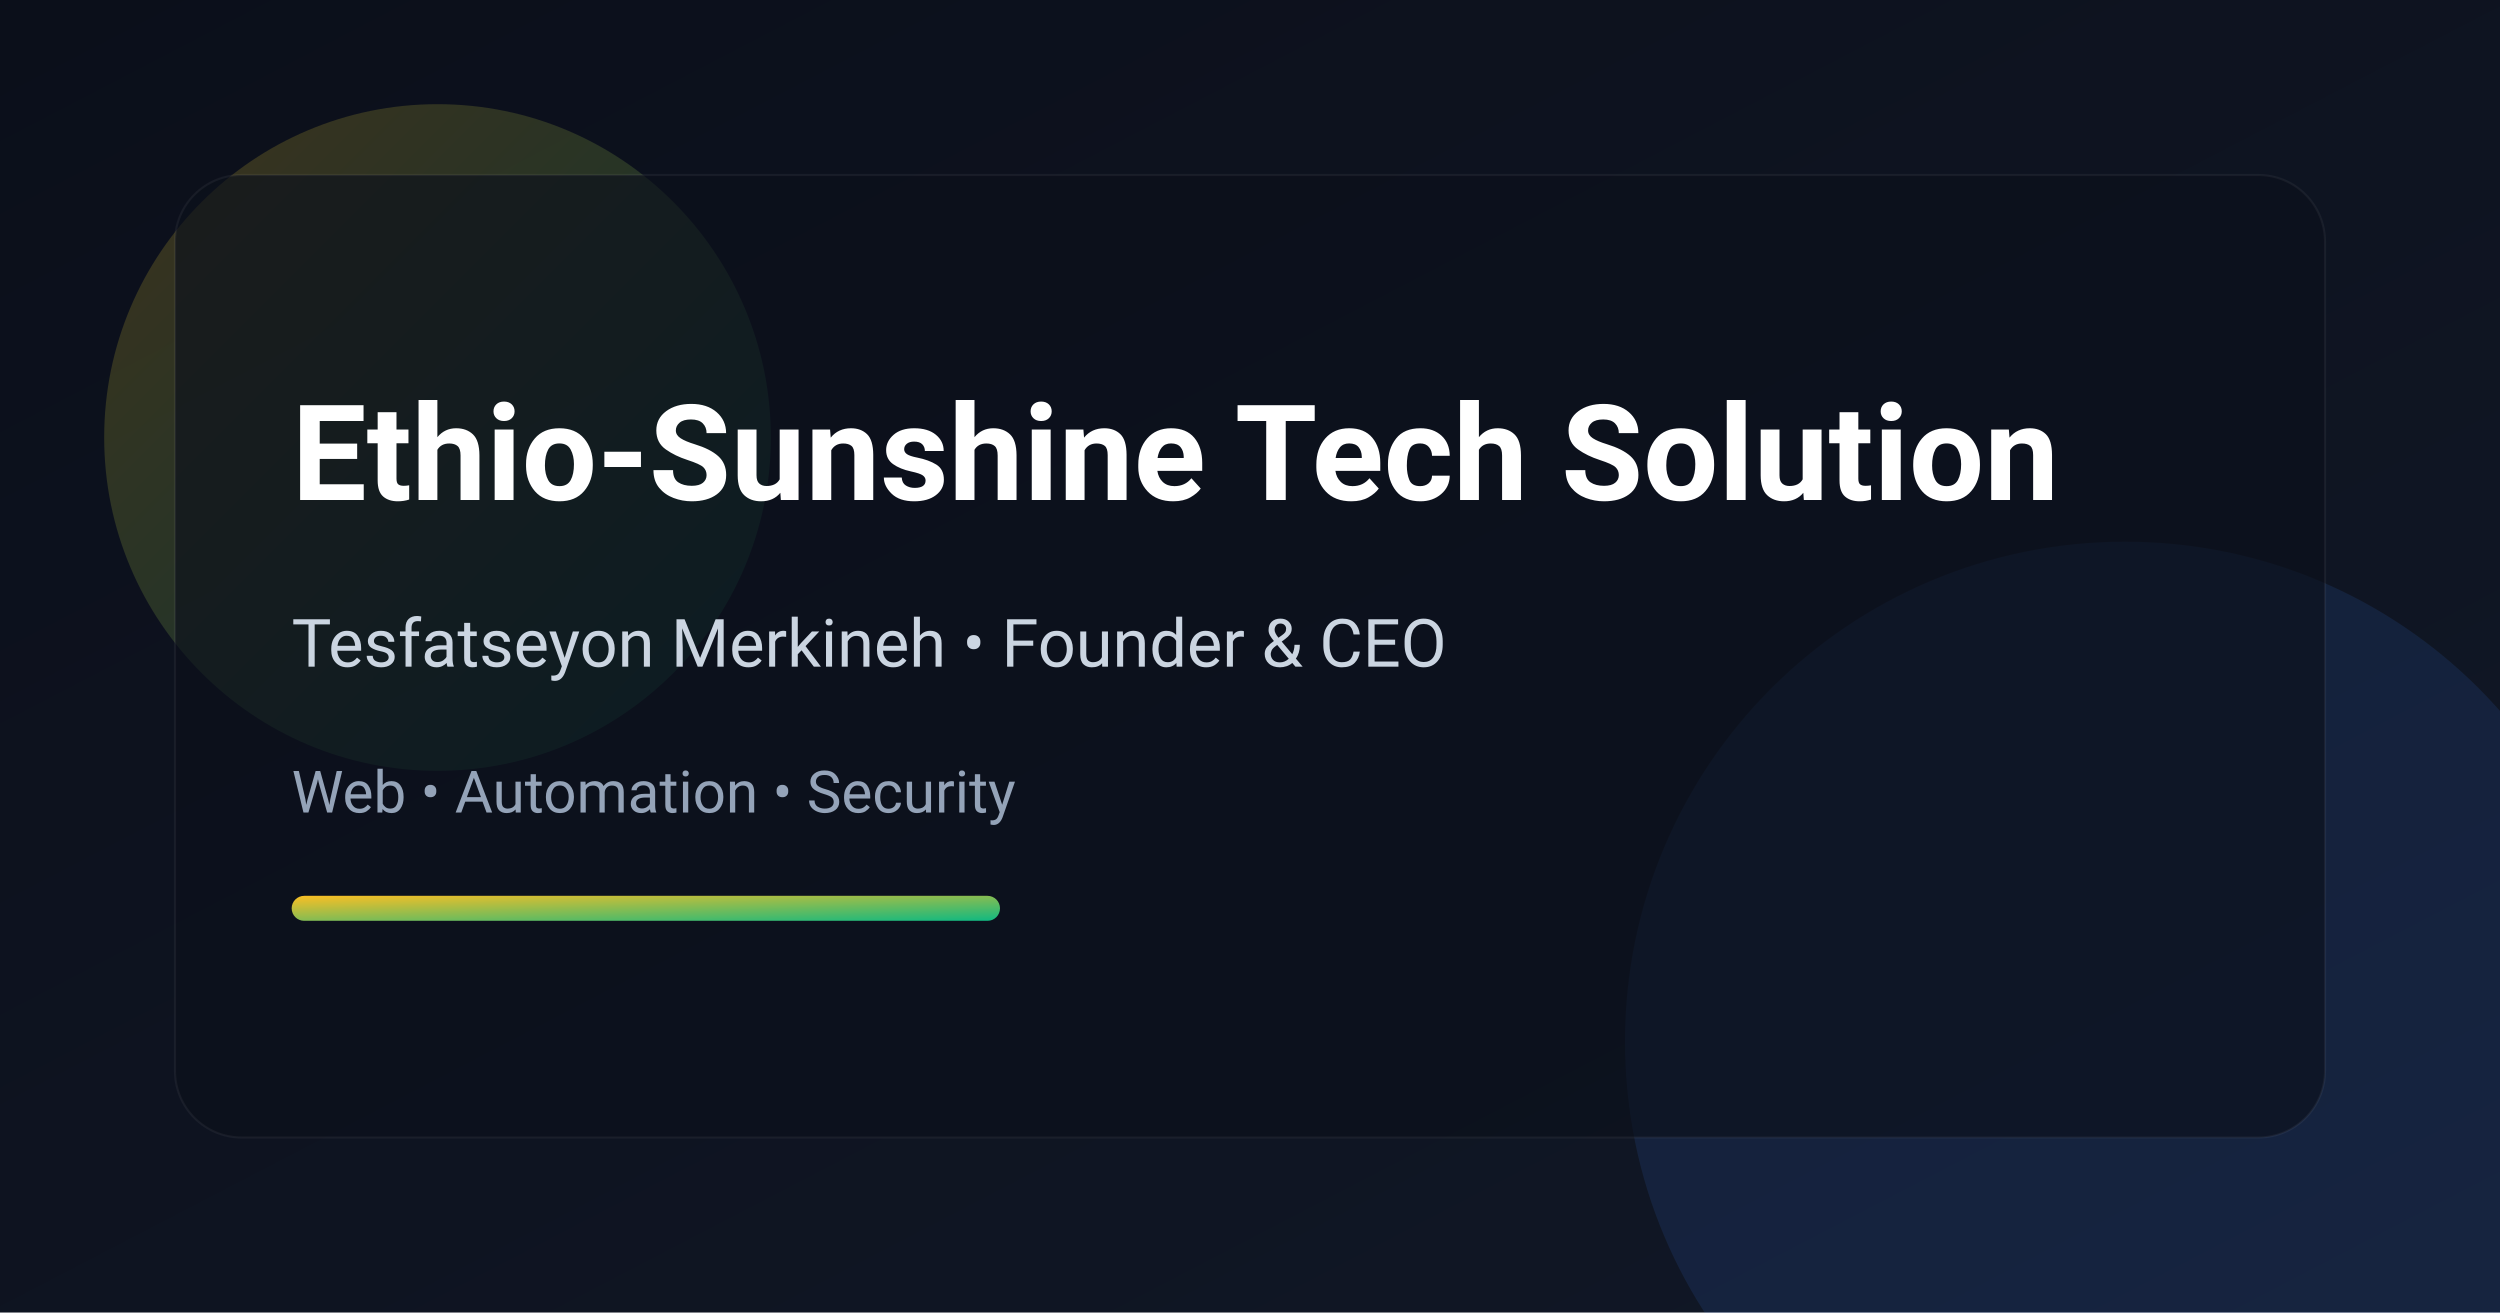
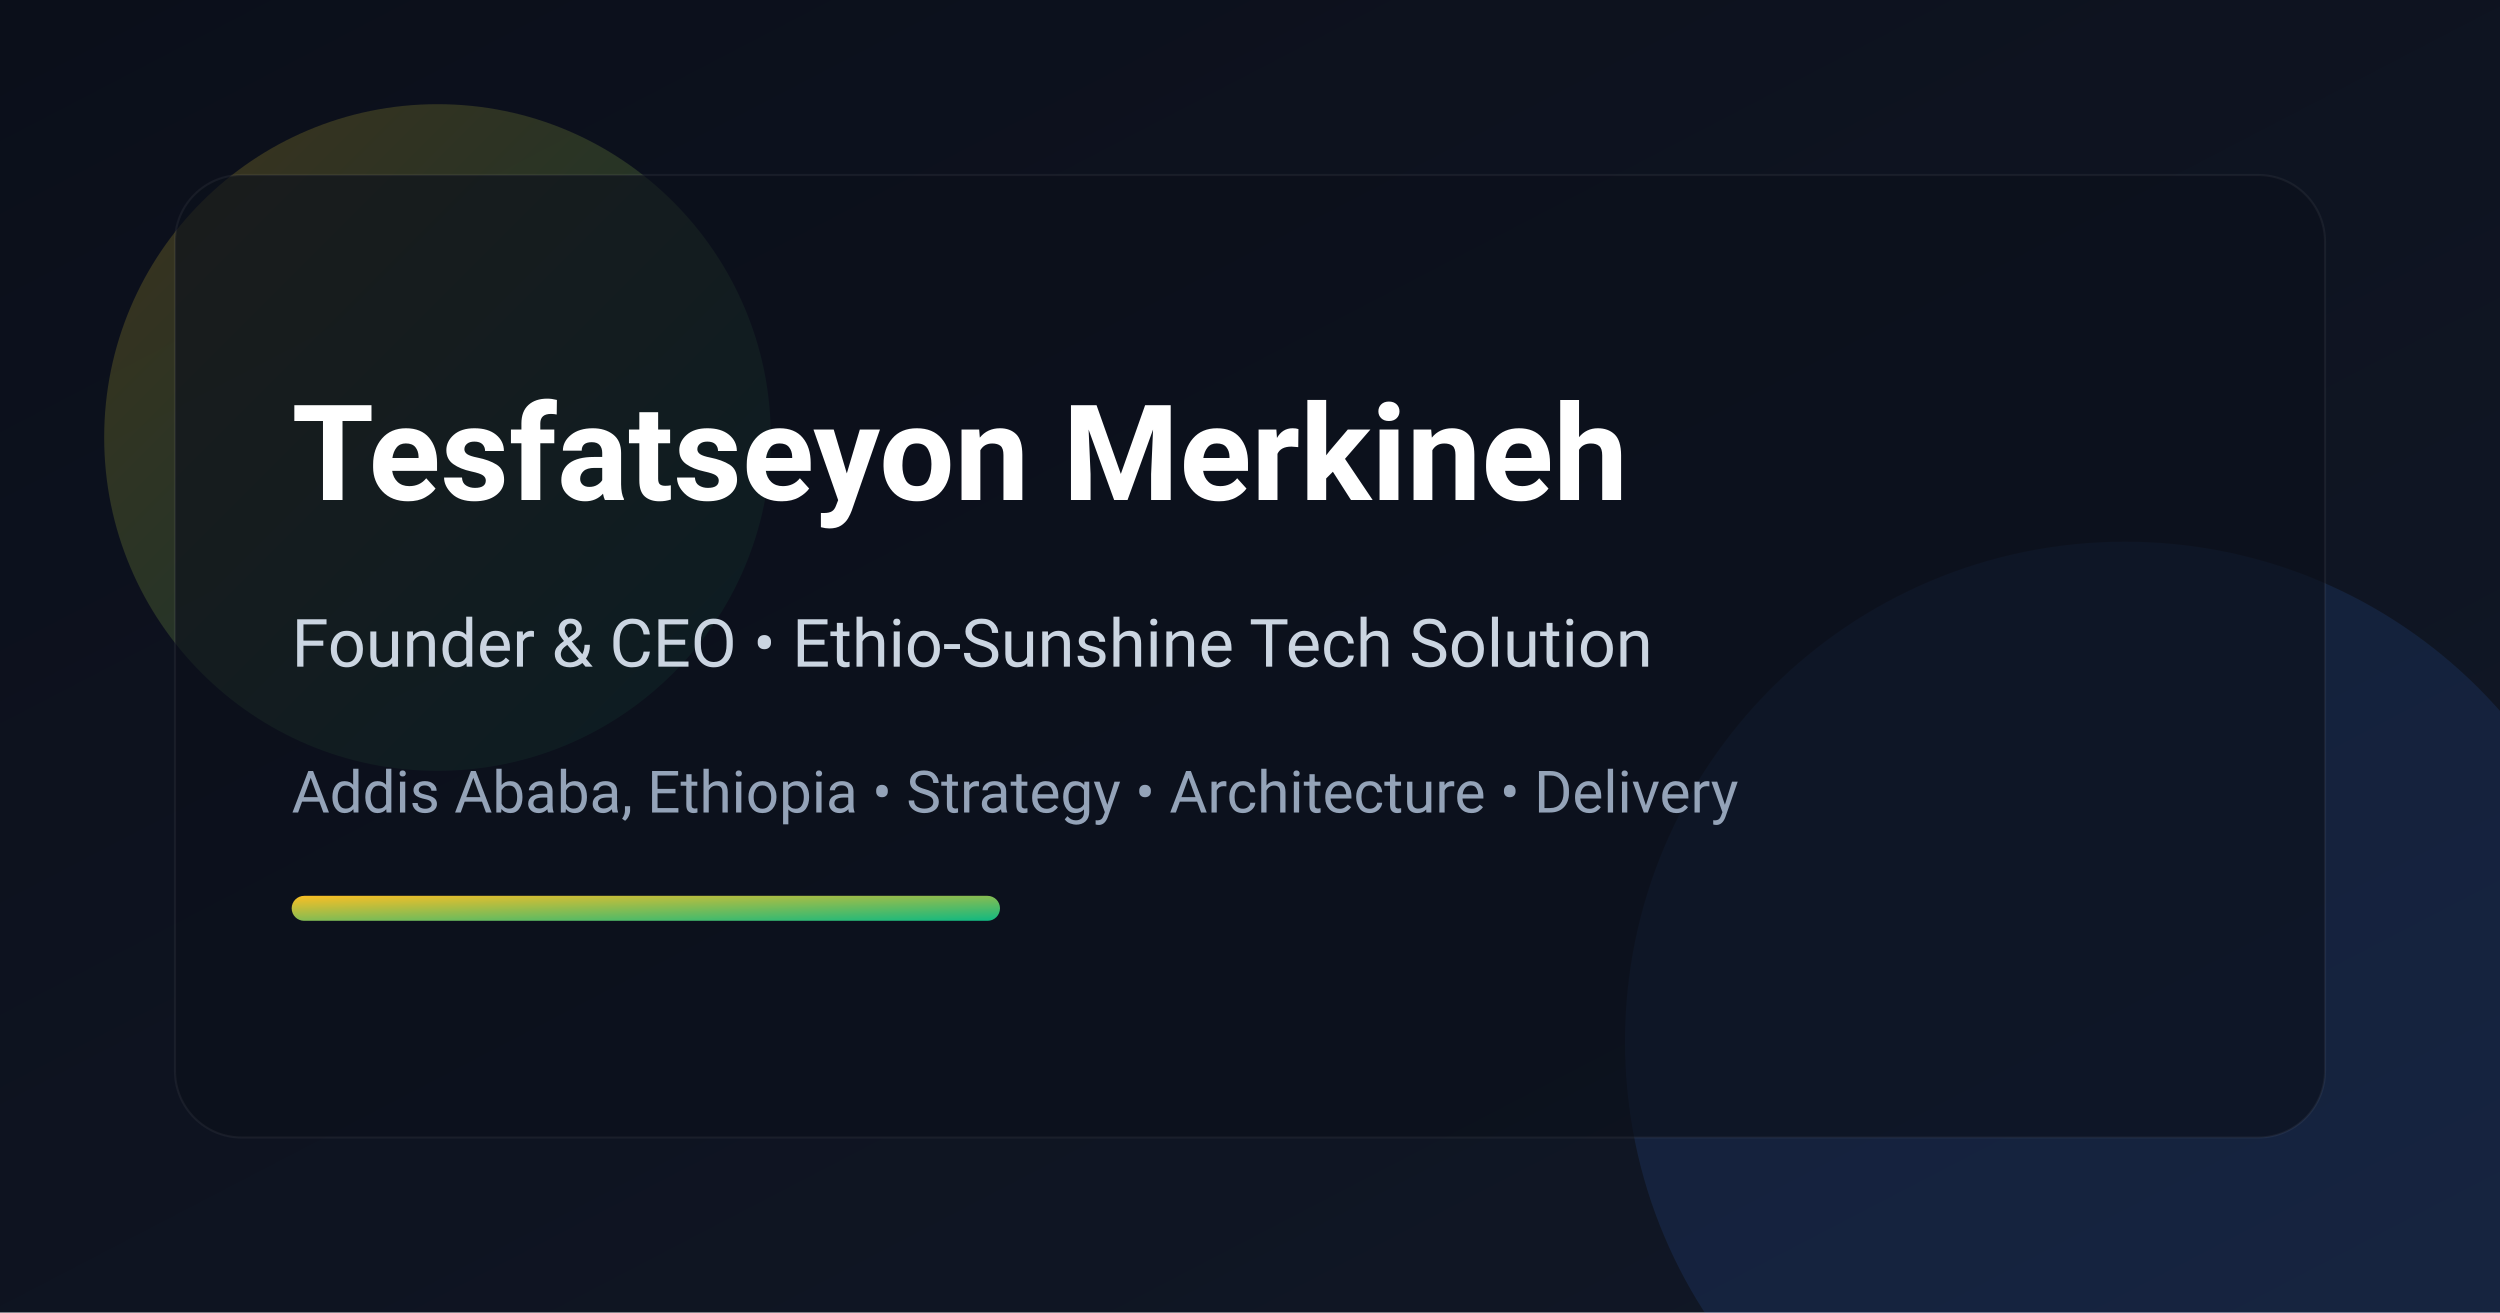
<svg xmlns="http://www.w3.org/2000/svg" width="1200" height="630" viewBox="0 0 1200 630">
  <defs>
    <linearGradient id="bg" x1="0" y1="0" x2="1" y2="1">
      <stop offset="0" stop-color="#0b0f1a" />
      <stop offset="1" stop-color="#111827" />
    </linearGradient>
    <linearGradient id="g" x1="0" y1="0" x2="1" y2="1">
      <stop offset="0" stop-color="#fbbf24" />
      <stop offset="1" stop-color="#10b981" />
    </linearGradient>
  </defs>
  <rect width="1200" height="630" fill="url(#bg)" />
  <circle cx="210" cy="210" r="160" fill="url(#g)" opacity="0.2" />
  <circle cx="1020" cy="500" r="240" fill="#3b82f6" opacity="0.12" />
  <rect x="84" y="84" width="1032" height="462" rx="32" fill="#0b0f1a" opacity="0.65" stroke="#ffffff" stroke-opacity="0.08" />
  <text x="140" y="240" font-family="ui-sans-serif, system-ui, -apple-system, Segoe UI, Roboto, Arial" font-size="64" fill="#ffffff" font-weight="700">
-     Ethio-Sunshine Tech Solution
+     Tesfatseyon Merkineh
  </text>
  <text x="140" y="320" font-family="ui-sans-serif, system-ui, -apple-system, Segoe UI, Roboto, Arial" font-size="32" fill="#cbd5e1">
-     Tesfatseyon Merkineh • Founder &amp; CEO
+     Founder &amp; CEO • Ethio-Sunshine Tech Solution
  </text>
  <text x="140" y="390" font-family="ui-sans-serif, system-ui, -apple-system, Segoe UI, Roboto, Arial" font-size="28" fill="#94a3b8">
-     Web • Automation • Security
+     Addis Ababa, Ethiopia • Strategy • Architecture • Delivery
  </text>
  <rect x="140" y="430" width="340" height="12" rx="6" fill="url(#g)" />
</svg>
